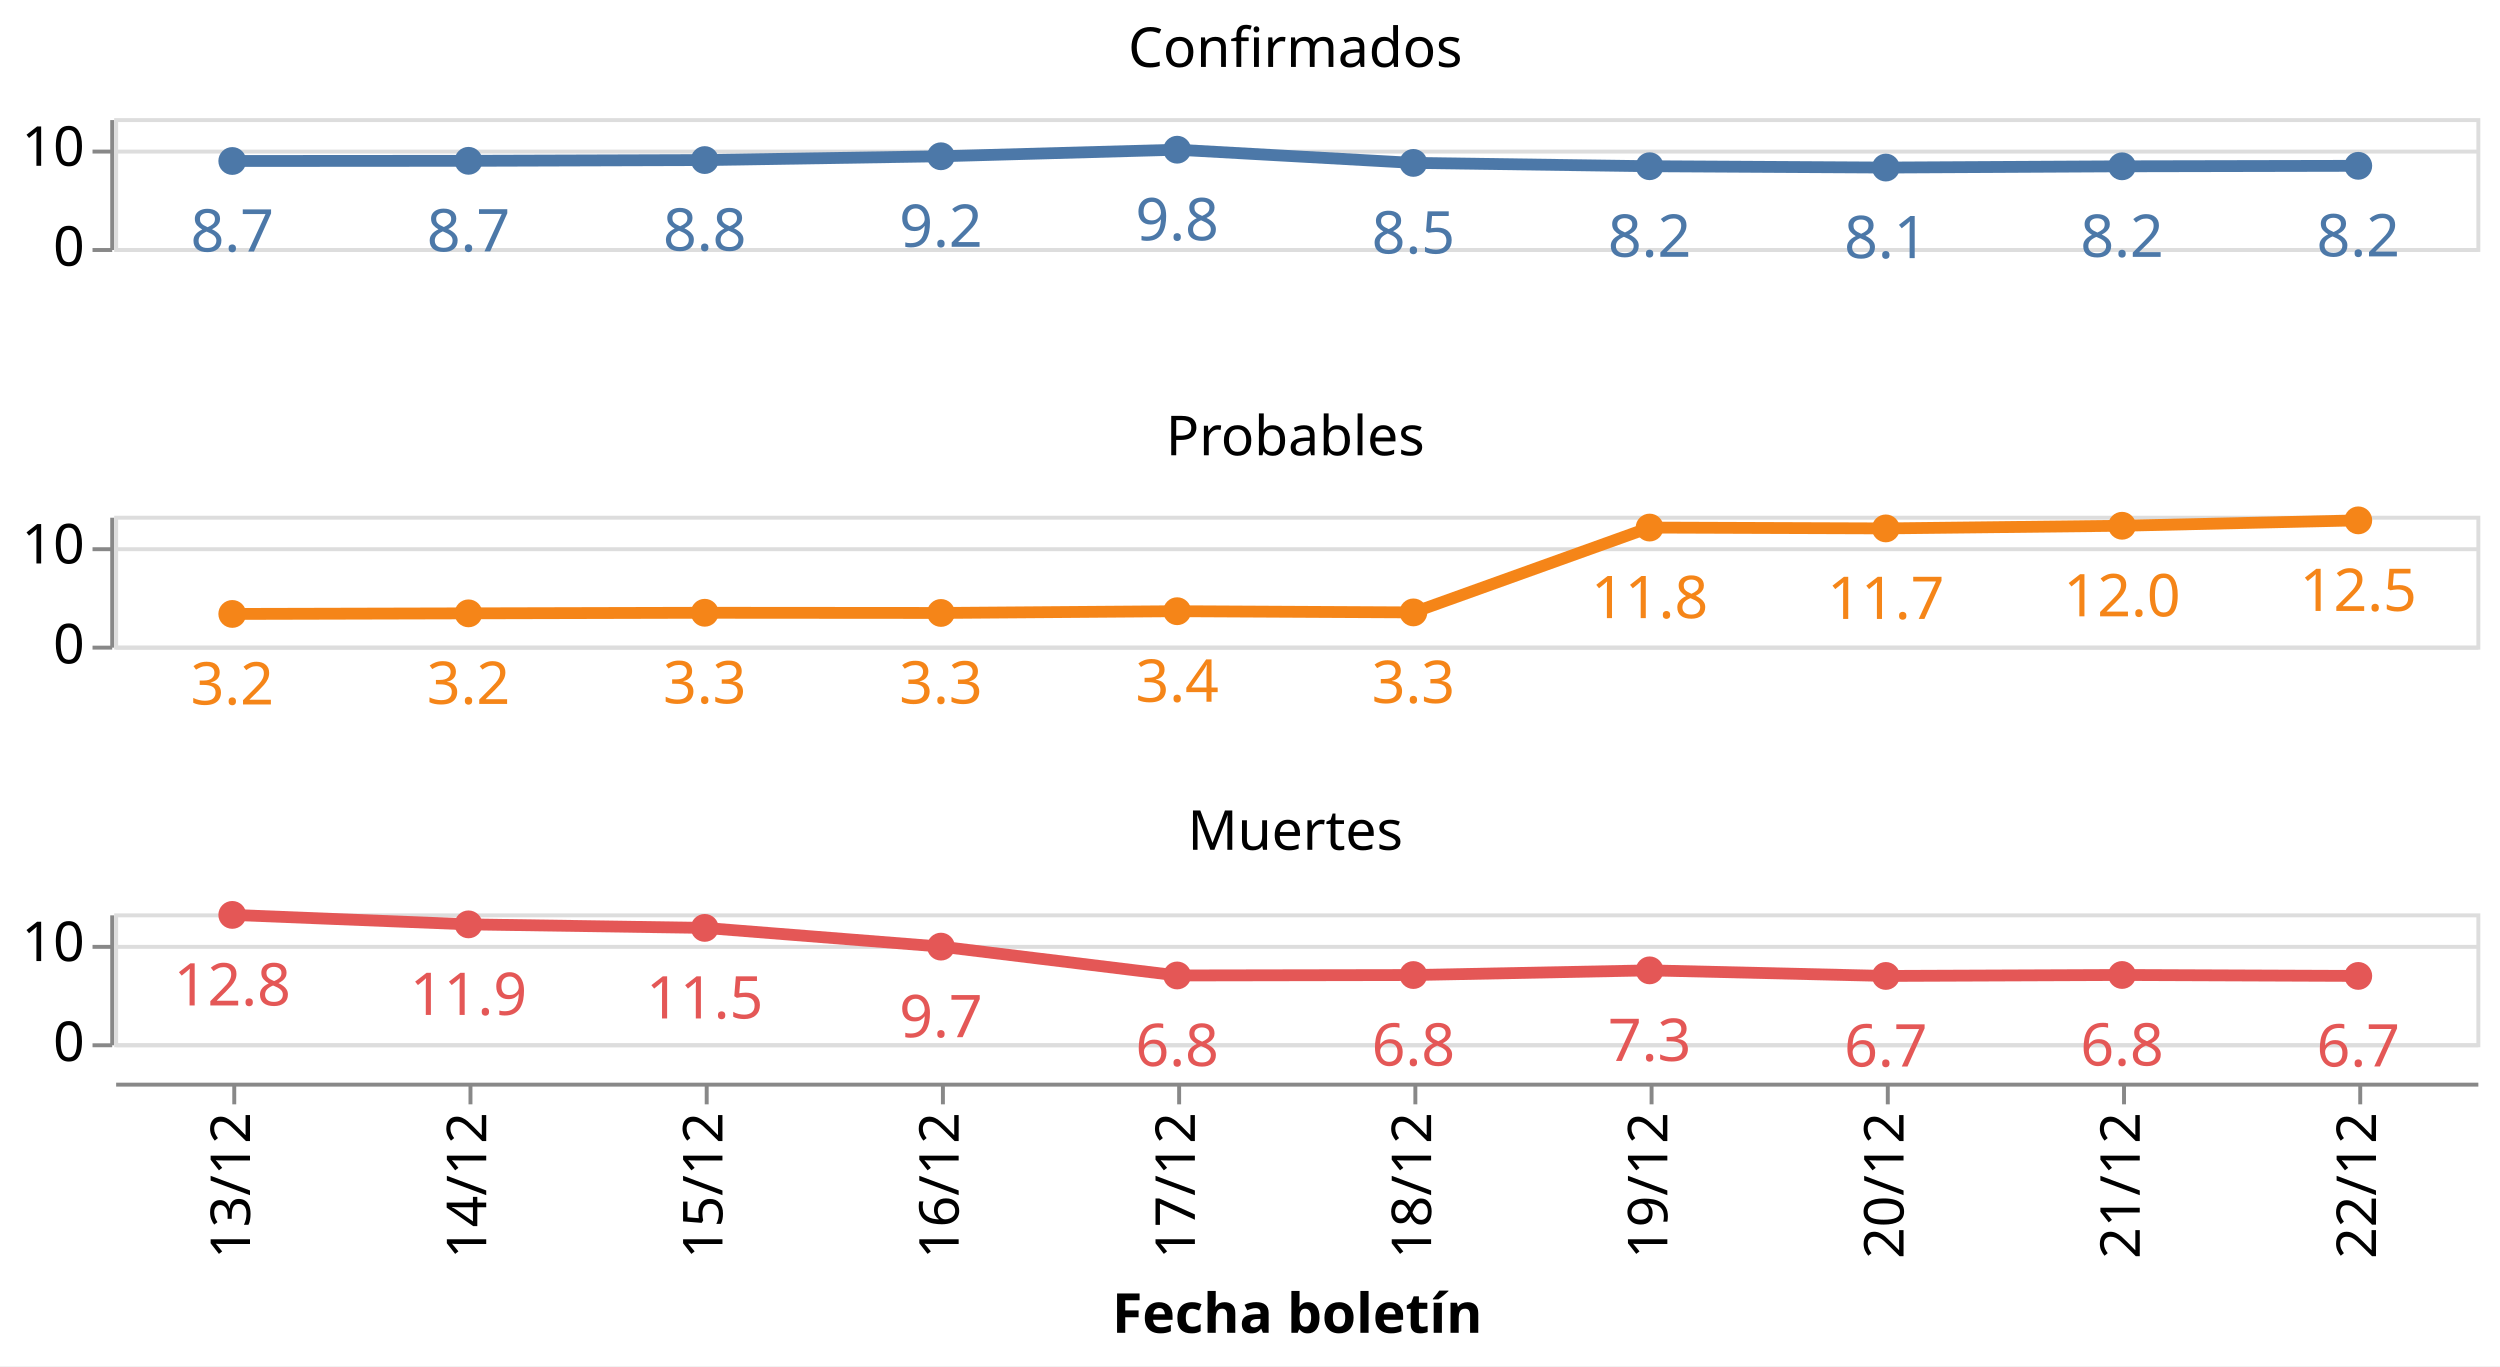
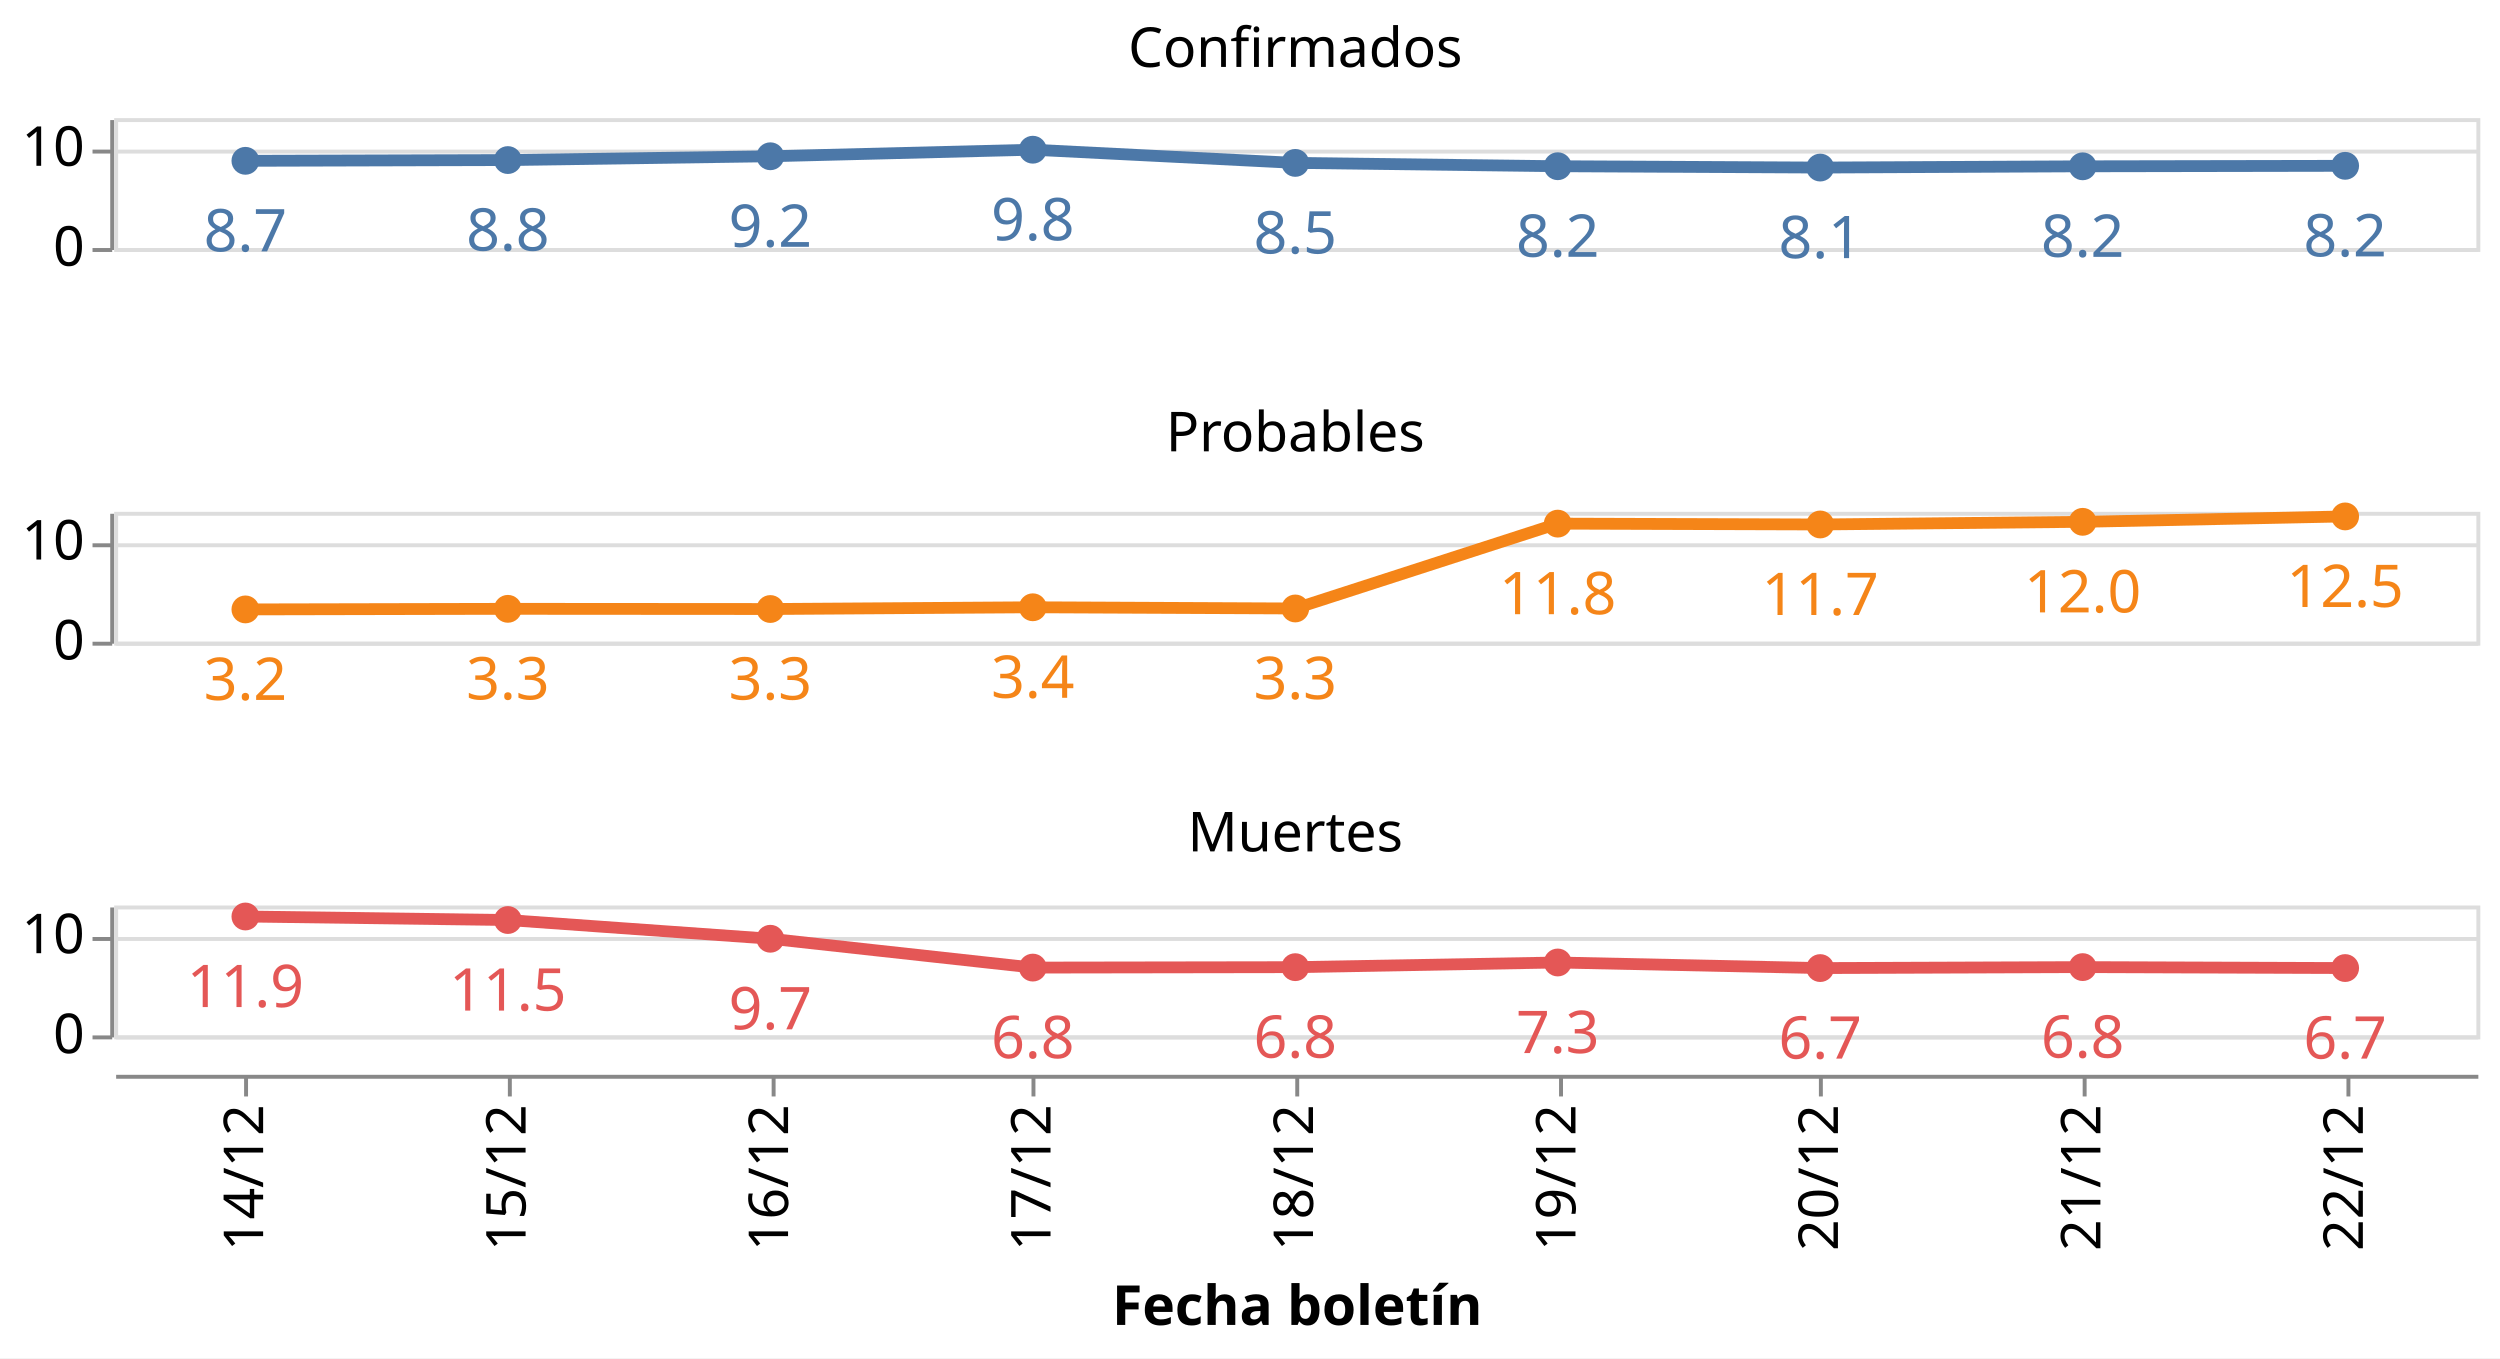
- <svg xmlns="http://www.w3.org/2000/svg" class="marks" width="635" height="347" viewBox="0 0 635 347" version="1.1">
-   <rect width="635" height="347" style="fill: white;" />
+ <svg xmlns="http://www.w3.org/2000/svg" class="marks" width="635" height="345" viewBox="0 0 635 345" version="1.1">
+   <rect width="635" height="345" style="fill: white;" />
  <g transform="translate(29,30)">
    <g class="mark-group role-frame root">
      <g transform="translate(0,0)">
        <path class="background" d="M0,0h0v0h0Z" style="fill: none;" />
        <g>
          <g class="mark-group role-row-header row_header">
            <g transform="translate(-1,0)">
              <path class="background" d="M0,0h0v33h0Z" style="fill: none;" />
              <g>
                <g class="mark-group role-axis">
                  <g transform="translate(0.5,0.5)">
                    <path class="background" d="M0,0h0v0h0Z" style="pointer-events: none; fill: none;" />
                    <g>
                      <g class="mark-rule role-axis-tick" style="pointer-events: none;">
                        <line transform="translate(0,33)" x2="-5" y2="0" style="fill: none; stroke: #888; stroke-width: 1; opacity: 1;" />
                        <line transform="translate(0,8)" x2="-5" y2="0" style="fill: none; stroke: #888; stroke-width: 1; opacity: 1;" />
                      </g>
                      <g class="mark-text role-axis-label" style="pointer-events: none;">
                        <text text-anchor="end" transform="translate(-7,37)" style="font-family: sans-serif; font-size: 14px; fill: #000; opacity: 1;">0</text>
                        <text text-anchor="end" transform="translate(-7,11.61538)" style="font-family: sans-serif; font-size: 14px; fill: #000; opacity: 1;">10</text>
                      </g>
                      <g class="mark-rule role-axis-domain" style="pointer-events: none;">
                        <line transform="translate(0,33)" x2="0" y2="-33" style="fill: none; stroke: #888; stroke-width: 1; opacity: 1;" />
                      </g>
                    </g>
                    <path class="foreground" d="" style="pointer-events: none; display: none; fill: none;" />
                  </g>
                </g>
              </g>
              <path class="foreground" d="" style="display: none; fill: none;" />
            </g>
-             <g transform="translate(-1,101)">
+             <g transform="translate(-1,100)">
              <path class="background" d="M0,0h0v33h0Z" style="fill: none;" />
              <g>
                <g class="mark-group role-axis">
                  <g transform="translate(0.5,0.5)">
                    <path class="background" d="M0,0h0v0h0Z" style="pointer-events: none; fill: none;" />
                    <g>
                      <g class="mark-rule role-axis-tick" style="pointer-events: none;">
                        <line transform="translate(0,33)" x2="-5" y2="0" style="fill: none; stroke: #888; stroke-width: 1; opacity: 1;" />
                        <line transform="translate(0,8)" x2="-5" y2="0" style="fill: none; stroke: #888; stroke-width: 1; opacity: 1;" />
                      </g>
                      <g class="mark-text role-axis-label" style="pointer-events: none;">
                        <text text-anchor="end" transform="translate(-7,37)" style="font-family: sans-serif; font-size: 14px; fill: #000; opacity: 1;">0</text>
                        <text text-anchor="end" transform="translate(-7,11.61538)" style="font-family: sans-serif; font-size: 14px; fill: #000; opacity: 1;">10</text>
                      </g>
                      <g class="mark-rule role-axis-domain" style="pointer-events: none;">
                        <line transform="translate(0,33)" x2="0" y2="-33" style="fill: none; stroke: #888; stroke-width: 1; opacity: 1;" />
                      </g>
                    </g>
                    <path class="foreground" d="" style="pointer-events: none; display: none; fill: none;" />
                  </g>
                </g>
              </g>
              <path class="foreground" d="" style="display: none; fill: none;" />
            </g>
-             <g transform="translate(-1,202)">
+             <g transform="translate(-1,200)">
              <path class="background" d="M0,0h0v33h0Z" style="fill: none;" />
              <g>
                <g class="mark-group role-axis">
                  <g transform="translate(0.5,0.5)">
                    <path class="background" d="M0,0h0v0h0Z" style="pointer-events: none; fill: none;" />
                    <g>
                      <g class="mark-rule role-axis-tick" style="pointer-events: none;">
                        <line transform="translate(0,33)" x2="-5" y2="0" style="fill: none; stroke: #888; stroke-width: 1; opacity: 1;" />
                        <line transform="translate(0,8)" x2="-5" y2="0" style="fill: none; stroke: #888; stroke-width: 1; opacity: 1;" />
                      </g>
                      <g class="mark-text role-axis-label" style="pointer-events: none;">
                        <text text-anchor="end" transform="translate(-7,37)" style="font-family: sans-serif; font-size: 14px; fill: #000; opacity: 1;">0</text>
                        <text text-anchor="end" transform="translate(-7,11.61538)" style="font-family: sans-serif; font-size: 14px; fill: #000; opacity: 1;">10</text>
                      </g>
                      <g class="mark-rule role-axis-domain" style="pointer-events: none;">
                        <line transform="translate(0,33)" x2="0" y2="-33" style="fill: none; stroke: #888; stroke-width: 1; opacity: 1;" />
                      </g>
                    </g>
                    <path class="foreground" d="" style="pointer-events: none; display: none; fill: none;" />
                  </g>
                </g>
              </g>
              <path class="foreground" d="" style="display: none; fill: none;" />
            </g>
          </g>
          <g class="mark-group role-column-footer column_footer">
-             <g transform="translate(0,245)">
+             <g transform="translate(0,243)">
              <path class="background" d="M0,0h600v0h-600Z" style="fill: none;" />
              <g>
                <g class="mark-group role-axis">
                  <g transform="translate(0.5,0.5)">
                    <path class="background" d="M0,0h0v0h0Z" style="pointer-events: none; fill: none;" />
                    <g>
                      <g class="mark-rule role-axis-tick" style="pointer-events: none;">
-                         <line transform="translate(30,0)" x2="0" y2="5" style="fill: none; stroke: #888; stroke-width: 1; opacity: 1;" />
-                         <line transform="translate(90,0)" x2="0" y2="5" style="fill: none; stroke: #888; stroke-width: 1; opacity: 1;" />
-                         <line transform="translate(150,0)" x2="0" y2="5" style="fill: none; stroke: #888; stroke-width: 1; opacity: 1;" />
-                         <line transform="translate(210,0)" x2="0" y2="5" style="fill: none; stroke: #888; stroke-width: 1; opacity: 1;" />
-                         <line transform="translate(270,0)" x2="0" y2="5" style="fill: none; stroke: #888; stroke-width: 1; opacity: 1;" />
-                         <line transform="translate(330,0)" x2="0" y2="5" style="fill: none; stroke: #888; stroke-width: 1; opacity: 1;" />
-                         <line transform="translate(390,0)" x2="0" y2="5" style="fill: none; stroke: #888; stroke-width: 1; opacity: 1;" />
-                         <line transform="translate(450,0)" x2="0" y2="5" style="fill: none; stroke: #888; stroke-width: 1; opacity: 1;" />
-                         <line transform="translate(510,0)" x2="0" y2="5" style="fill: none; stroke: #888; stroke-width: 1; opacity: 1;" />
-                         <line transform="translate(570,0)" x2="0" y2="5" style="fill: none; stroke: #888; stroke-width: 1; opacity: 1;" />
+                         <line transform="translate(33,0)" x2="0" y2="5" style="fill: none; stroke: #888; stroke-width: 1; opacity: 1;" />
+                         <line transform="translate(100,0)" x2="0" y2="5" style="fill: none; stroke: #888; stroke-width: 1; opacity: 1;" />
+                         <line transform="translate(167,0)" x2="0" y2="5" style="fill: none; stroke: #888; stroke-width: 1; opacity: 1;" />
+                         <line transform="translate(233,0)" x2="0" y2="5" style="fill: none; stroke: #888; stroke-width: 1; opacity: 1;" />
+                         <line transform="translate(300,0)" x2="0" y2="5" style="fill: none; stroke: #888; stroke-width: 1; opacity: 1;" />
+                         <line transform="translate(367,0)" x2="0" y2="5" style="fill: none; stroke: #888; stroke-width: 1; opacity: 1;" />
+                         <line transform="translate(433,0)" x2="0" y2="5" style="fill: none; stroke: #888; stroke-width: 1; opacity: 1;" />
+                         <line transform="translate(500,0)" x2="0" y2="5" style="fill: none; stroke: #888; stroke-width: 1; opacity: 1;" />
+                         <line transform="translate(567,0)" x2="0" y2="5" style="fill: none; stroke: #888; stroke-width: 1; opacity: 1;" />
                      </g>
                      <g class="mark-text role-axis-label" style="pointer-events: none;">
-                         <text text-anchor="end" transform="translate(30,7) rotate(270) translate(0,4)" style="font-family: sans-serif; font-size: 14px; fill: #000; opacity: 1;">13/12</text>
-                         <text text-anchor="end" transform="translate(90,7) rotate(270) translate(0,4)" style="font-family: sans-serif; font-size: 14px; fill: #000; opacity: 1;">14/12</text>
-                         <text text-anchor="end" transform="translate(150,7) rotate(270) translate(0,4)" style="font-family: sans-serif; font-size: 14px; fill: #000; opacity: 1;">15/12</text>
-                         <text text-anchor="end" transform="translate(210,7) rotate(270) translate(0,4)" style="font-family: sans-serif; font-size: 14px; fill: #000; opacity: 1;">16/12</text>
-                         <text text-anchor="end" transform="translate(270,7) rotate(270) translate(0,4)" style="font-family: sans-serif; font-size: 14px; fill: #000; opacity: 1;">17/12</text>
-                         <text text-anchor="end" transform="translate(330,7) rotate(270) translate(0,4)" style="font-family: sans-serif; font-size: 14px; fill: #000; opacity: 1;">18/12</text>
-                         <text text-anchor="end" transform="translate(390,7) rotate(270) translate(0,4)" style="font-family: sans-serif; font-size: 14px; fill: #000; opacity: 1;">19/12</text>
-                         <text text-anchor="end" transform="translate(450,7) rotate(270) translate(0,4)" style="font-family: sans-serif; font-size: 14px; fill: #000; opacity: 1;">20/12</text>
-                         <text text-anchor="end" transform="translate(510,7) rotate(270) translate(0,4)" style="font-family: sans-serif; font-size: 14px; fill: #000; opacity: 1;">21/12</text>
-                         <text text-anchor="end" transform="translate(570,7) rotate(270) translate(0,4)" style="font-family: sans-serif; font-size: 14px; fill: #000; opacity: 1;">22/12</text>
+                         <text text-anchor="end" transform="translate(33.33333,7) rotate(270) translate(0,4)" style="font-family: sans-serif; font-size: 14px; fill: #000; opacity: 1;">14/12</text>
+                         <text text-anchor="end" transform="translate(100,7) rotate(270) translate(0,4)" style="font-family: sans-serif; font-size: 14px; fill: #000; opacity: 1;">15/12</text>
+                         <text text-anchor="end" transform="translate(166.6667,7) rotate(270) translate(0,4)" style="font-family: sans-serif; font-size: 14px; fill: #000; opacity: 1;">16/12</text>
+                         <text text-anchor="end" transform="translate(233.3333,7) rotate(270) translate(0,4)" style="font-family: sans-serif; font-size: 14px; fill: #000; opacity: 1;">17/12</text>
+                         <text text-anchor="end" transform="translate(300,7) rotate(270) translate(0,4)" style="font-family: sans-serif; font-size: 14px; fill: #000; opacity: 1;">18/12</text>
+                         <text text-anchor="end" transform="translate(366.6667,7) rotate(270) translate(0,4)" style="font-family: sans-serif; font-size: 14px; fill: #000; opacity: 1;">19/12</text>
+                         <text text-anchor="end" transform="translate(433.3333,7) rotate(270) translate(0,4)" style="font-family: sans-serif; font-size: 14px; fill: #000; opacity: 1;">20/12</text>
+                         <text text-anchor="end" transform="translate(500,7) rotate(270) translate(0,4)" style="font-family: sans-serif; font-size: 14px; fill: #000; opacity: 1;">21/12</text>
+                         <text text-anchor="end" transform="translate(566.6667,7) rotate(270) translate(0,4)" style="font-family: sans-serif; font-size: 14px; fill: #000; opacity: 1;">22/12</text>
                      </g>
                      <g class="mark-rule role-axis-domain" style="pointer-events: none;">
                        <line transform="translate(0,0)" x2="600" y2="0" style="fill: none; stroke: #888; stroke-width: 1; opacity: 1;" />
                      </g>
                      <g class="mark-text role-axis-title" style="pointer-events: none;">
                        <text text-anchor="middle" transform="translate(300,63.03418)" style="font-family: sans-serif; font-size: 14px; font-weight: bold; fill: #000; opacity: 1;">Fecha boletín</text>
                      </g>
                    </g>
                    <path class="foreground" d="" style="pointer-events: none; display: none; fill: none;" />
                  </g>
                </g>
              </g>
              <path class="foreground" d="" style="display: none; fill: none;" />
            </g>
          </g>
          <g class="mark-group role-scope cell">
            <g transform="translate(0,0)">
              <path class="background" d="M0.5,0.5h600v33h-600Z" style="fill: none; stroke: #ddd;" />
              <g>
                <g class="mark-group role-axis">
                  <g transform="translate(0.5,0.5)">
                    <path class="background" d="M0,0h0v0h0Z" style="pointer-events: none; fill: none;" />
                    <g>
                      <g class="mark-rule role-axis-grid" style="pointer-events: none;">
                        <line transform="translate(0,33)" x2="600" y2="0" style="fill: none; stroke: #ddd; stroke-width: 1; opacity: 1;" />
                        <line transform="translate(0,8)" x2="600" y2="0" style="fill: none; stroke: #ddd; stroke-width: 1; opacity: 1;" />
                      </g>
                    </g>
                    <path class="foreground" d="" style="pointer-events: none; display: none; fill: none;" />
                  </g>
                </g>
                <g class="mark-group role-scope child_layer_0_layer_0_pathgroup">
                  <g transform="translate(0,0)">
                    <path class="background" d="M0,0h600v33h-600Z" style="fill: none;" />
                    <g>
                      <g class="mark-line role-mark child_layer_0_layer_0_marks">
-                         <path d="M30,10.892L90,10.847L150,10.656L210,9.691L270,8.027L330,11.378L390,12.221L450,12.56L510,12.243L570,12.118" style="fill: none; stroke: #4c78a8; stroke-width: 3;" />
+                         <path d="M33.333,10.847L100,10.656L166.667,9.691L233.333,8.027L300,11.378L366.667,12.221L433.333,12.56L500,12.243L566.667,12.118" style="fill: none; stroke: #4c78a8; stroke-width: 3;" />
                      </g>
                    </g>
                    <path class="foreground" d="" style="display: none; fill: none;" />
                  </g>
                </g>
                <g class="mark-symbol role-mark child_layer_0_layer_1_marks">
-                   <path transform="translate(570,12.11831)" d="M3.536,0A3.536,3.536,0,1,1,-3.536,0A3.536,3.536,0,1,1,3.536,0" style="fill: #4c78a8; stroke-width: 2; opacity: 1;" />
-                   <path transform="translate(510,12.24319)" d="M3.536,0A3.536,3.536,0,1,1,-3.536,0A3.536,3.536,0,1,1,3.536,0" style="fill: #4c78a8; stroke-width: 2; opacity: 1;" />
-                   <path transform="translate(450,12.56019)" d="M3.536,0A3.536,3.536,0,1,1,-3.536,0A3.536,3.536,0,1,1,3.536,0" style="fill: #4c78a8; stroke-width: 2; opacity: 1;" />
-                   <path transform="translate(390,12.22084)" d="M3.536,0A3.536,3.536,0,1,1,-3.536,0A3.536,3.536,0,1,1,3.536,0" style="fill: #4c78a8; stroke-width: 2; opacity: 1;" />
-                   <path transform="translate(330,11.37834)" d="M3.536,0A3.536,3.536,0,1,1,-3.536,0A3.536,3.536,0,1,1,3.536,0" style="fill: #4c78a8; stroke-width: 2; opacity: 1;" />
-                   <path transform="translate(270,8.026951)" d="M3.536,0A3.536,3.536,0,1,1,-3.536,0A3.536,3.536,0,1,1,3.536,0" style="fill: #4c78a8; stroke-width: 2; opacity: 1;" />
-                   <path transform="translate(210,9.691482)" d="M3.536,0A3.536,3.536,0,1,1,-3.536,0A3.536,3.536,0,1,1,3.536,0" style="fill: #4c78a8; stroke-width: 2; opacity: 1;" />
-                   <path transform="translate(150,10.65643)" d="M3.536,0A3.536,3.536,0,1,1,-3.536,0A3.536,3.536,0,1,1,3.536,0" style="fill: #4c78a8; stroke-width: 2; opacity: 1;" />
-                   <path transform="translate(90,10.84698)" d="M3.536,0A3.536,3.536,0,1,1,-3.536,0A3.536,3.536,0,1,1,3.536,0" style="fill: #4c78a8; stroke-width: 2; opacity: 1;" />
-                   <path transform="translate(30,10.89174)" d="M3.536,0A3.536,3.536,0,1,1,-3.536,0A3.536,3.536,0,1,1,3.536,0" style="fill: #4c78a8; stroke-width: 2; opacity: 1;" />
+                   <path transform="translate(566.6667,12.11831)" d="M3.536,0A3.536,3.536,0,1,1,-3.536,0A3.536,3.536,0,1,1,3.536,0" style="fill: #4c78a8; stroke-width: 2; opacity: 1;" />
+                   <path transform="translate(500,12.24319)" d="M3.536,0A3.536,3.536,0,1,1,-3.536,0A3.536,3.536,0,1,1,3.536,0" style="fill: #4c78a8; stroke-width: 2; opacity: 1;" />
+                   <path transform="translate(433.3333,12.56019)" d="M3.536,0A3.536,3.536,0,1,1,-3.536,0A3.536,3.536,0,1,1,3.536,0" style="fill: #4c78a8; stroke-width: 2; opacity: 1;" />
+                   <path transform="translate(366.6667,12.22084)" d="M3.536,0A3.536,3.536,0,1,1,-3.536,0A3.536,3.536,0,1,1,3.536,0" style="fill: #4c78a8; stroke-width: 2; opacity: 1;" />
+                   <path transform="translate(300,11.37834)" d="M3.536,0A3.536,3.536,0,1,1,-3.536,0A3.536,3.536,0,1,1,3.536,0" style="fill: #4c78a8; stroke-width: 2; opacity: 1;" />
+                   <path transform="translate(233.3333,8.026951)" d="M3.536,0A3.536,3.536,0,1,1,-3.536,0A3.536,3.536,0,1,1,3.536,0" style="fill: #4c78a8; stroke-width: 2; opacity: 1;" />
+                   <path transform="translate(166.6667,9.691482)" d="M3.536,0A3.536,3.536,0,1,1,-3.536,0A3.536,3.536,0,1,1,3.536,0" style="fill: #4c78a8; stroke-width: 2; opacity: 1;" />
+                   <path transform="translate(100,10.65643)" d="M3.536,0A3.536,3.536,0,1,1,-3.536,0A3.536,3.536,0,1,1,3.536,0" style="fill: #4c78a8; stroke-width: 2; opacity: 1;" />
+                   <path transform="translate(33.33333,10.84698)" d="M3.536,0A3.536,3.536,0,1,1,-3.536,0A3.536,3.536,0,1,1,3.536,0" style="fill: #4c78a8; stroke-width: 2; opacity: 1;" />
                </g>
                <g class="mark-text role-mark child_layer_1_marks">
-                   <text text-anchor="middle" transform="translate(570,35.11831)" style="font-family: sans-serif; font-size: 15px; fill: #4c78a8;">8.2</text>
-                   <text text-anchor="middle" transform="translate(510,35.24319)" style="font-family: sans-serif; font-size: 15px; fill: #4c78a8;">8.2</text>
-                   <text text-anchor="middle" transform="translate(450,35.56019)" style="font-family: sans-serif; font-size: 15px; fill: #4c78a8;">8.1</text>
-                   <text text-anchor="middle" transform="translate(390,35.22084)" style="font-family: sans-serif; font-size: 15px; fill: #4c78a8;">8.2</text>
-                   <text text-anchor="middle" transform="translate(330,34.37834)" style="font-family: sans-serif; font-size: 15px; fill: #4c78a8;">8.5</text>
-                   <text text-anchor="middle" transform="translate(270,31.02695)" style="font-family: sans-serif; font-size: 15px; fill: #4c78a8;">9.8</text>
-                   <text text-anchor="middle" transform="translate(210,32.69148)" style="font-family: sans-serif; font-size: 15px; fill: #4c78a8;">9.2</text>
-                   <text text-anchor="middle" transform="translate(150,33.65643)" style="font-family: sans-serif; font-size: 15px; fill: #4c78a8;">8.8</text>
-                   <text text-anchor="middle" transform="translate(90,33.84698)" style="font-family: sans-serif; font-size: 15px; fill: #4c78a8;">8.7</text>
-                   <text text-anchor="middle" transform="translate(30,33.89174)" style="font-family: sans-serif; font-size: 15px; fill: #4c78a8;">8.7</text>
+                   <text text-anchor="middle" transform="translate(566.6667,35.11831)" style="font-family: sans-serif; font-size: 15px; fill: #4c78a8;">8.2</text>
+                   <text text-anchor="middle" transform="translate(500,35.24319)" style="font-family: sans-serif; font-size: 15px; fill: #4c78a8;">8.2</text>
+                   <text text-anchor="middle" transform="translate(433.3333,35.56019)" style="font-family: sans-serif; font-size: 15px; fill: #4c78a8;">8.1</text>
+                   <text text-anchor="middle" transform="translate(366.6667,35.22084)" style="font-family: sans-serif; font-size: 15px; fill: #4c78a8;">8.2</text>
+                   <text text-anchor="middle" transform="translate(300,34.37834)" style="font-family: sans-serif; font-size: 15px; fill: #4c78a8;">8.5</text>
+                   <text text-anchor="middle" transform="translate(233.3333,31.02695)" style="font-family: sans-serif; font-size: 15px; fill: #4c78a8;">9.8</text>
+                   <text text-anchor="middle" transform="translate(166.6667,32.69148)" style="font-family: sans-serif; font-size: 15px; fill: #4c78a8;">9.2</text>
+                   <text text-anchor="middle" transform="translate(100,33.65643)" style="font-family: sans-serif; font-size: 15px; fill: #4c78a8;">8.8</text>
+                   <text text-anchor="middle" transform="translate(33.33333,33.84698)" style="font-family: sans-serif; font-size: 15px; fill: #4c78a8;">8.7</text>
                </g>
                <g class="mark-group role-title">
                  <g transform="translate(300,-24)">
                    <path class="background" d="M0,0h0v0h0Z" style="pointer-events: none; fill: none;" />
                    <g>
                      <g class="mark-text role-title-text" style="pointer-events: none;">
                        <text text-anchor="middle" transform="translate(0,11)" style="font-family: sans-serif; font-size: 14px; fill: #000; opacity: 1;">Confirmados</text>
                      </g>
                    </g>
                    <path class="foreground" d="" style="pointer-events: none; display: none; fill: none;" />
                  </g>
                </g>
              </g>
              <path class="foreground" d="" style="display: none; fill: none;" />
            </g>
-             <g transform="translate(0,101)">
+             <g transform="translate(0,100)">
              <path class="background" d="M0.5,0.5h600v33h-600Z" style="fill: none; stroke: #ddd;" />
              <g>
                <g class="mark-group role-axis">
                  <g transform="translate(0.5,0.5)">
                    <path class="background" d="M0,0h0v0h0Z" style="pointer-events: none; fill: none;" />
                    <g>
                      <g class="mark-rule role-axis-grid" style="pointer-events: none;">
                        <line transform="translate(0,33)" x2="600" y2="0" style="fill: none; stroke: #ddd; stroke-width: 1; opacity: 1;" />
                        <line transform="translate(0,8)" x2="600" y2="0" style="fill: none; stroke: #ddd; stroke-width: 1; opacity: 1;" />
                      </g>
                    </g>
                    <path class="foreground" d="" style="pointer-events: none; display: none; fill: none;" />
                  </g>
                </g>
                <g class="mark-group role-scope child_layer_0_layer_0_pathgroup">
                  <g transform="translate(0,0)">
                    <path class="background" d="M0,0h600v33h-600Z" style="fill: none;" />
                    <g>
                      <g class="mark-line role-mark child_layer_0_layer_0_marks">
-                         <path d="M30,24.942L90,24.791L150,24.643L210,24.691L270,24.247L330,24.552L390,3.001L450,3.215L510,2.542L570,1.171" style="fill: none; stroke: #f58518; stroke-width: 3;" />
+                         <path d="M33.333,24.791L100,24.643L166.667,24.691L233.333,24.247L300,24.552L366.667,3.001L433.333,3.215L500,2.542L566.667,1.171" style="fill: none; stroke: #f58518; stroke-width: 3;" />
                      </g>
                    </g>
                    <path class="foreground" d="" style="display: none; fill: none;" />
                  </g>
                </g>
                <g class="mark-symbol role-mark child_layer_0_layer_1_marks">
-                   <path transform="translate(570,1.17145)" d="M3.536,0A3.536,3.536,0,1,1,-3.536,0A3.536,3.536,0,1,1,3.536,0" style="fill: #f58518; stroke-width: 2; opacity: 1;" />
-                   <path transform="translate(510,2.542106)" d="M3.536,0A3.536,3.536,0,1,1,-3.536,0A3.536,3.536,0,1,1,3.536,0" style="fill: #f58518; stroke-width: 2; opacity: 1;" />
-                   <path transform="translate(450,3.214905)" d="M3.536,0A3.536,3.536,0,1,1,-3.536,0A3.536,3.536,0,1,1,3.536,0" style="fill: #f58518; stroke-width: 2; opacity: 1;" />
-                   <path transform="translate(390,3.001315)" d="M3.536,0A3.536,3.536,0,1,1,-3.536,0A3.536,3.536,0,1,1,3.536,0" style="fill: #f58518; stroke-width: 2; opacity: 1;" />
-                   <path transform="translate(330,24.55219)" d="M3.536,0A3.536,3.536,0,1,1,-3.536,0A3.536,3.536,0,1,1,3.536,0" style="fill: #f58518; stroke-width: 2; opacity: 1;" />
-                   <path transform="translate(270,24.24738)" d="M3.536,0A3.536,3.536,0,1,1,-3.536,0A3.536,3.536,0,1,1,3.536,0" style="fill: #f58518; stroke-width: 2; opacity: 1;" />
-                   <path transform="translate(210,24.69117)" d="M3.536,0A3.536,3.536,0,1,1,-3.536,0A3.536,3.536,0,1,1,3.536,0" style="fill: #f58518; stroke-width: 2; opacity: 1;" />
-                   <path transform="translate(150,24.64327)" d="M3.536,0A3.536,3.536,0,1,1,-3.536,0A3.536,3.536,0,1,1,3.536,0" style="fill: #f58518; stroke-width: 2; opacity: 1;" />
-                   <path transform="translate(90,24.7914)" d="M3.536,0A3.536,3.536,0,1,1,-3.536,0A3.536,3.536,0,1,1,3.536,0" style="fill: #f58518; stroke-width: 2; opacity: 1;" />
-                   <path transform="translate(30,24.94158)" d="M3.536,0A3.536,3.536,0,1,1,-3.536,0A3.536,3.536,0,1,1,3.536,0" style="fill: #f58518; stroke-width: 2; opacity: 1;" />
+                   <path transform="translate(566.6667,1.17145)" d="M3.536,0A3.536,3.536,0,1,1,-3.536,0A3.536,3.536,0,1,1,3.536,0" style="fill: #f58518; stroke-width: 2; opacity: 1;" />
+                   <path transform="translate(500,2.542106)" d="M3.536,0A3.536,3.536,0,1,1,-3.536,0A3.536,3.536,0,1,1,3.536,0" style="fill: #f58518; stroke-width: 2; opacity: 1;" />
+                   <path transform="translate(433.3333,3.214905)" d="M3.536,0A3.536,3.536,0,1,1,-3.536,0A3.536,3.536,0,1,1,3.536,0" style="fill: #f58518; stroke-width: 2; opacity: 1;" />
+                   <path transform="translate(366.6667,3.001315)" d="M3.536,0A3.536,3.536,0,1,1,-3.536,0A3.536,3.536,0,1,1,3.536,0" style="fill: #f58518; stroke-width: 2; opacity: 1;" />
+                   <path transform="translate(300,24.55219)" d="M3.536,0A3.536,3.536,0,1,1,-3.536,0A3.536,3.536,0,1,1,3.536,0" style="fill: #f58518; stroke-width: 2; opacity: 1;" />
+                   <path transform="translate(233.3333,24.24738)" d="M3.536,0A3.536,3.536,0,1,1,-3.536,0A3.536,3.536,0,1,1,3.536,0" style="fill: #f58518; stroke-width: 2; opacity: 1;" />
+                   <path transform="translate(166.6667,24.69117)" d="M3.536,0A3.536,3.536,0,1,1,-3.536,0A3.536,3.536,0,1,1,3.536,0" style="fill: #f58518; stroke-width: 2; opacity: 1;" />
+                   <path transform="translate(100,24.64327)" d="M3.536,0A3.536,3.536,0,1,1,-3.536,0A3.536,3.536,0,1,1,3.536,0" style="fill: #f58518; stroke-width: 2; opacity: 1;" />
+                   <path transform="translate(33.33333,24.7914)" d="M3.536,0A3.536,3.536,0,1,1,-3.536,0A3.536,3.536,0,1,1,3.536,0" style="fill: #f58518; stroke-width: 2; opacity: 1;" />
                </g>
                <g class="mark-text role-mark child_layer_1_marks">
-                   <text text-anchor="middle" transform="translate(570,24.17145)" style="font-family: sans-serif; font-size: 15px; fill: #f58518;">12.5</text>
-                   <text text-anchor="middle" transform="translate(510,25.54211)" style="font-family: sans-serif; font-size: 15px; fill: #f58518;">12.0</text>
-                   <text text-anchor="middle" transform="translate(450,26.2149)" style="font-family: sans-serif; font-size: 15px; fill: #f58518;">11.7</text>
-                   <text text-anchor="middle" transform="translate(390,26.00131)" style="font-family: sans-serif; font-size: 15px; fill: #f58518;">11.8</text>
-                   <text text-anchor="middle" transform="translate(330,47.55219)" style="font-family: sans-serif; font-size: 15px; fill: #f58518;">3.3</text>
-                   <text text-anchor="middle" transform="translate(270,47.24738)" style="font-family: sans-serif; font-size: 15px; fill: #f58518;">3.4</text>
-                   <text text-anchor="middle" transform="translate(210,47.69117)" style="font-family: sans-serif; font-size: 15px; fill: #f58518;">3.3</text>
-                   <text text-anchor="middle" transform="translate(150,47.64327)" style="font-family: sans-serif; font-size: 15px; fill: #f58518;">3.3</text>
-                   <text text-anchor="middle" transform="translate(90,47.7914)" style="font-family: sans-serif; font-size: 15px; fill: #f58518;">3.2</text>
-                   <text text-anchor="middle" transform="translate(30,47.94158)" style="font-family: sans-serif; font-size: 15px; fill: #f58518;">3.2</text>
+                   <text text-anchor="middle" transform="translate(566.6667,24.17145)" style="font-family: sans-serif; font-size: 15px; fill: #f58518;">12.5</text>
+                   <text text-anchor="middle" transform="translate(500,25.54211)" style="font-family: sans-serif; font-size: 15px; fill: #f58518;">12.0</text>
+                   <text text-anchor="middle" transform="translate(433.3333,26.2149)" style="font-family: sans-serif; font-size: 15px; fill: #f58518;">11.7</text>
+                   <text text-anchor="middle" transform="translate(366.6667,26.00131)" style="font-family: sans-serif; font-size: 15px; fill: #f58518;">11.8</text>
+                   <text text-anchor="middle" transform="translate(300,47.55219)" style="font-family: sans-serif; font-size: 15px; fill: #f58518;">3.3</text>
+                   <text text-anchor="middle" transform="translate(233.3333,47.24738)" style="font-family: sans-serif; font-size: 15px; fill: #f58518;">3.4</text>
+                   <text text-anchor="middle" transform="translate(166.6667,47.69117)" style="font-family: sans-serif; font-size: 15px; fill: #f58518;">3.3</text>
+                   <text text-anchor="middle" transform="translate(100,47.64327)" style="font-family: sans-serif; font-size: 15px; fill: #f58518;">3.3</text>
+                   <text text-anchor="middle" transform="translate(33.33333,47.7914)" style="font-family: sans-serif; font-size: 15px; fill: #f58518;">3.2</text>
                </g>
                <g class="mark-group role-title">
                  <g transform="translate(300,-26.36408)">
                    <path class="background" d="M0,0h0v0h0Z" style="pointer-events: none; fill: none;" />
                    <g>
                      <g class="mark-text role-title-text" style="pointer-events: none;">
                        <text text-anchor="middle" transform="translate(0,11)" style="font-family: sans-serif; font-size: 14px; fill: #000; opacity: 1;">Probables</text>
                      </g>
                    </g>
                    <path class="foreground" d="" style="pointer-events: none; display: none; fill: none;" />
                  </g>
                </g>
              </g>
              <path class="foreground" d="" style="display: none; fill: none;" />
            </g>
-             <g transform="translate(0,202)">
+             <g transform="translate(0,200)">
              <path class="background" d="M0.5,0.5h600v33h-600Z" style="fill: none; stroke: #ddd;" />
              <g>
                <g class="mark-group role-axis">
                  <g transform="translate(0.5,0.5)">
                    <path class="background" d="M0,0h0v0h0Z" style="pointer-events: none; fill: none;" />
                    <g>
                      <g class="mark-rule role-axis-grid" style="pointer-events: none;">
                        <line transform="translate(0,33)" x2="600" y2="0" style="fill: none; stroke: #ddd; stroke-width: 1; opacity: 1;" />
                        <line transform="translate(0,8)" x2="600" y2="0" style="fill: none; stroke: #ddd; stroke-width: 1; opacity: 1;" />
                      </g>
                    </g>
                    <path class="foreground" d="" style="pointer-events: none; display: none; fill: none;" />
                  </g>
                </g>
                <g class="mark-group role-scope child_layer_0_layer_0_pathgroup">
                  <g transform="translate(0,0)">
                    <path class="background" d="M0,0h600v33h-600Z" style="fill: none;" />
                    <g>
                      <g class="mark-line role-mark child_layer_0_layer_0_marks">
-                         <path d="M30,0.386L90,2.79L150,3.688L210,8.443L270,15.768L330,15.659L390,14.472L450,15.891L510,15.645L570,15.885" style="fill: none; stroke: #e45756; stroke-width: 3;" />
+                         <path d="M33.333,2.79L100,3.688L166.667,8.443L233.333,15.768L300,15.659L366.667,14.472L433.333,15.891L500,15.645L566.667,15.885" style="fill: none; stroke: #e45756; stroke-width: 3;" />
                      </g>
                    </g>
                    <path class="foreground" d="" style="display: none; fill: none;" />
                  </g>
                </g>
                <g class="mark-symbol role-mark child_layer_0_layer_1_marks">
-                   <path transform="translate(570,15.88501)" d="M3.536,0A3.536,3.536,0,1,1,-3.536,0A3.536,3.536,0,1,1,3.536,0" style="fill: #e45756; stroke-width: 2; opacity: 1;" />
-                   <path transform="translate(510,15.64521)" d="M3.536,0A3.536,3.536,0,1,1,-3.536,0A3.536,3.536,0,1,1,3.536,0" style="fill: #e45756; stroke-width: 2; opacity: 1;" />
-                   <path transform="translate(450,15.89077)" d="M3.536,0A3.536,3.536,0,1,1,-3.536,0A3.536,3.536,0,1,1,3.536,0" style="fill: #e45756; stroke-width: 2; opacity: 1;" />
-                   <path transform="translate(390,14.47185)" d="M3.536,0A3.536,3.536,0,1,1,-3.536,0A3.536,3.536,0,1,1,3.536,0" style="fill: #e45756; stroke-width: 2; opacity: 1;" />
-                   <path transform="translate(330,15.65934)" d="M3.536,0A3.536,3.536,0,1,1,-3.536,0A3.536,3.536,0,1,1,3.536,0" style="fill: #e45756; stroke-width: 2; opacity: 1;" />
-                   <path transform="translate(270,15.76833)" d="M3.536,0A3.536,3.536,0,1,1,-3.536,0A3.536,3.536,0,1,1,3.536,0" style="fill: #e45756; stroke-width: 2; opacity: 1;" />
-                   <path transform="translate(210,8.443144)" d="M3.536,0A3.536,3.536,0,1,1,-3.536,0A3.536,3.536,0,1,1,3.536,0" style="fill: #e45756; stroke-width: 2; opacity: 1;" />
-                   <path transform="translate(150,3.687954)" d="M3.536,0A3.536,3.536,0,1,1,-3.536,0A3.536,3.536,0,1,1,3.536,0" style="fill: #e45756; stroke-width: 2; opacity: 1;" />
-                   <path transform="translate(90,2.789794)" d="M3.536,0A3.536,3.536,0,1,1,-3.536,0A3.536,3.536,0,1,1,3.536,0" style="fill: #e45756; stroke-width: 2; opacity: 1;" />
-                   <path transform="translate(30,0.3862876)" d="M3.536,0A3.536,3.536,0,1,1,-3.536,0A3.536,3.536,0,1,1,3.536,0" style="fill: #e45756; stroke-width: 2; opacity: 1;" />
+                   <path transform="translate(566.6667,15.88501)" d="M3.536,0A3.536,3.536,0,1,1,-3.536,0A3.536,3.536,0,1,1,3.536,0" style="fill: #e45756; stroke-width: 2; opacity: 1;" />
+                   <path transform="translate(500,15.64521)" d="M3.536,0A3.536,3.536,0,1,1,-3.536,0A3.536,3.536,0,1,1,3.536,0" style="fill: #e45756; stroke-width: 2; opacity: 1;" />
+                   <path transform="translate(433.3333,15.89077)" d="M3.536,0A3.536,3.536,0,1,1,-3.536,0A3.536,3.536,0,1,1,3.536,0" style="fill: #e45756; stroke-width: 2; opacity: 1;" />
+                   <path transform="translate(366.6667,14.47185)" d="M3.536,0A3.536,3.536,0,1,1,-3.536,0A3.536,3.536,0,1,1,3.536,0" style="fill: #e45756; stroke-width: 2; opacity: 1;" />
+                   <path transform="translate(300,15.65934)" d="M3.536,0A3.536,3.536,0,1,1,-3.536,0A3.536,3.536,0,1,1,3.536,0" style="fill: #e45756; stroke-width: 2; opacity: 1;" />
+                   <path transform="translate(233.3333,15.76833)" d="M3.536,0A3.536,3.536,0,1,1,-3.536,0A3.536,3.536,0,1,1,3.536,0" style="fill: #e45756; stroke-width: 2; opacity: 1;" />
+                   <path transform="translate(166.6667,8.443144)" d="M3.536,0A3.536,3.536,0,1,1,-3.536,0A3.536,3.536,0,1,1,3.536,0" style="fill: #e45756; stroke-width: 2; opacity: 1;" />
+                   <path transform="translate(100,3.687954)" d="M3.536,0A3.536,3.536,0,1,1,-3.536,0A3.536,3.536,0,1,1,3.536,0" style="fill: #e45756; stroke-width: 2; opacity: 1;" />
+                   <path transform="translate(33.33333,2.789794)" d="M3.536,0A3.536,3.536,0,1,1,-3.536,0A3.536,3.536,0,1,1,3.536,0" style="fill: #e45756; stroke-width: 2; opacity: 1;" />
                </g>
                <g class="mark-text role-mark child_layer_1_marks">
-                   <text text-anchor="middle" transform="translate(570,38.88501)" style="font-family: sans-serif; font-size: 15px; fill: #e45756;">6.7</text>
-                   <text text-anchor="middle" transform="translate(510,38.64521)" style="font-family: sans-serif; font-size: 15px; fill: #e45756;">6.8</text>
-                   <text text-anchor="middle" transform="translate(450,38.89077)" style="font-family: sans-serif; font-size: 15px; fill: #e45756;">6.7</text>
-                   <text text-anchor="middle" transform="translate(390,37.47185)" style="font-family: sans-serif; font-size: 15px; fill: #e45756;">7.3</text>
-                   <text text-anchor="middle" transform="translate(330,38.65934)" style="font-family: sans-serif; font-size: 15px; fill: #e45756;">6.8</text>
-                   <text text-anchor="middle" transform="translate(270,38.76833)" style="font-family: sans-serif; font-size: 15px; fill: #e45756;">6.8</text>
-                   <text text-anchor="middle" transform="translate(210,31.44314)" style="font-family: sans-serif; font-size: 15px; fill: #e45756;">9.7</text>
-                   <text text-anchor="middle" transform="translate(150,26.68795)" style="font-family: sans-serif; font-size: 15px; fill: #e45756;">11.5</text>
-                   <text text-anchor="middle" transform="translate(90,25.78979)" style="font-family: sans-serif; font-size: 15px; fill: #e45756;">11.9</text>
-                   <text text-anchor="middle" transform="translate(30,23.38629)" style="font-family: sans-serif; font-size: 15px; fill: #e45756;">12.8</text>
+                   <text text-anchor="middle" transform="translate(566.6667,38.88501)" style="font-family: sans-serif; font-size: 15px; fill: #e45756;">6.7</text>
+                   <text text-anchor="middle" transform="translate(500,38.64521)" style="font-family: sans-serif; font-size: 15px; fill: #e45756;">6.8</text>
+                   <text text-anchor="middle" transform="translate(433.3333,38.89077)" style="font-family: sans-serif; font-size: 15px; fill: #e45756;">6.7</text>
+                   <text text-anchor="middle" transform="translate(366.6667,37.47185)" style="font-family: sans-serif; font-size: 15px; fill: #e45756;">7.3</text>
+                   <text text-anchor="middle" transform="translate(300,38.65934)" style="font-family: sans-serif; font-size: 15px; fill: #e45756;">6.8</text>
+                   <text text-anchor="middle" transform="translate(233.3333,38.76833)" style="font-family: sans-serif; font-size: 15px; fill: #e45756;">6.8</text>
+                   <text text-anchor="middle" transform="translate(166.6667,31.44314)" style="font-family: sans-serif; font-size: 15px; fill: #e45756;">9.7</text>
+                   <text text-anchor="middle" transform="translate(100,26.68795)" style="font-family: sans-serif; font-size: 15px; fill: #e45756;">11.5</text>
+                   <text text-anchor="middle" transform="translate(33.33333,25.78979)" style="font-family: sans-serif; font-size: 15px; fill: #e45756;">11.9</text>
                </g>
                <g class="mark-group role-title">
-                   <g transform="translate(300,-27.14925)">
+                   <g transform="translate(300,-24.74574)">
                    <path class="background" d="M0,0h0v0h0Z" style="pointer-events: none; fill: none;" />
                    <g>
                      <g class="mark-text role-title-text" style="pointer-events: none;">
                        <text text-anchor="middle" transform="translate(0,11)" style="font-family: sans-serif; font-size: 14px; fill: #000; opacity: 1;">Muertes</text>
                      </g>
                    </g>
                    <path class="foreground" d="" style="pointer-events: none; display: none; fill: none;" />
                  </g>
                </g>
              </g>
              <path class="foreground" d="" style="display: none; fill: none;" />
            </g>
          </g>
        </g>
        <path class="foreground" d="" style="display: none; fill: none;" />
      </g>
    </g>
  </g>
</svg>
